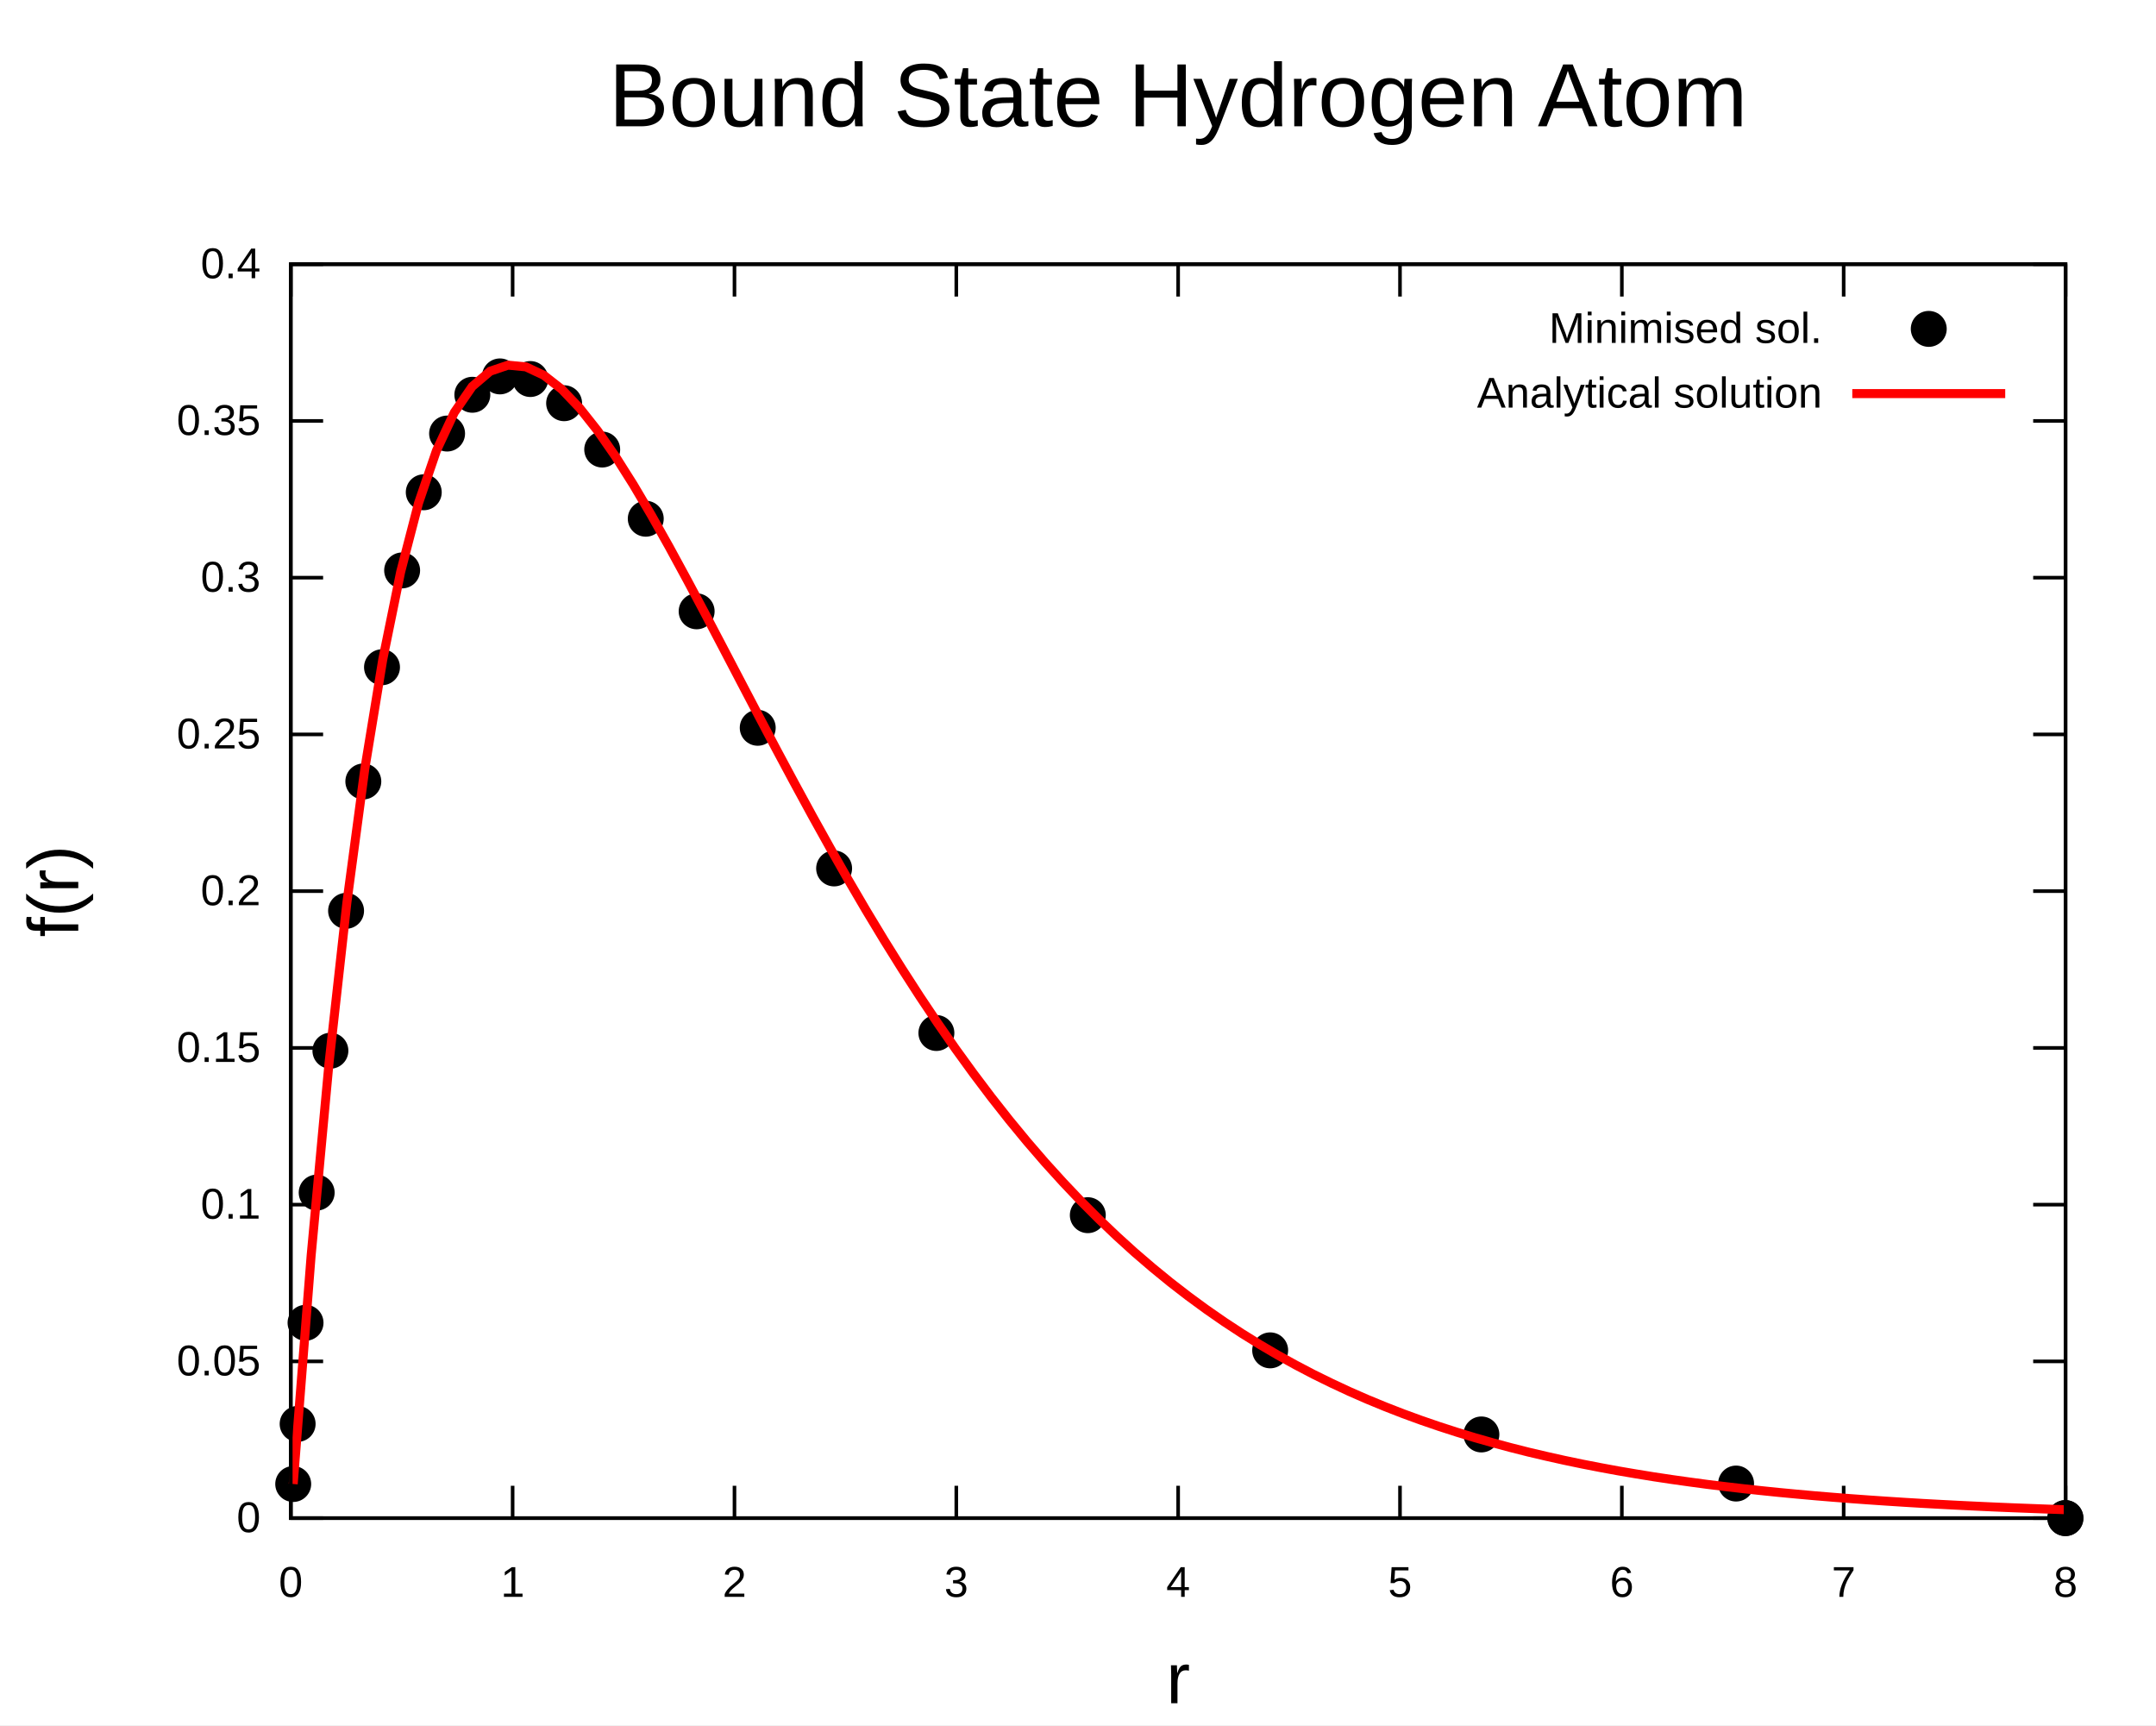
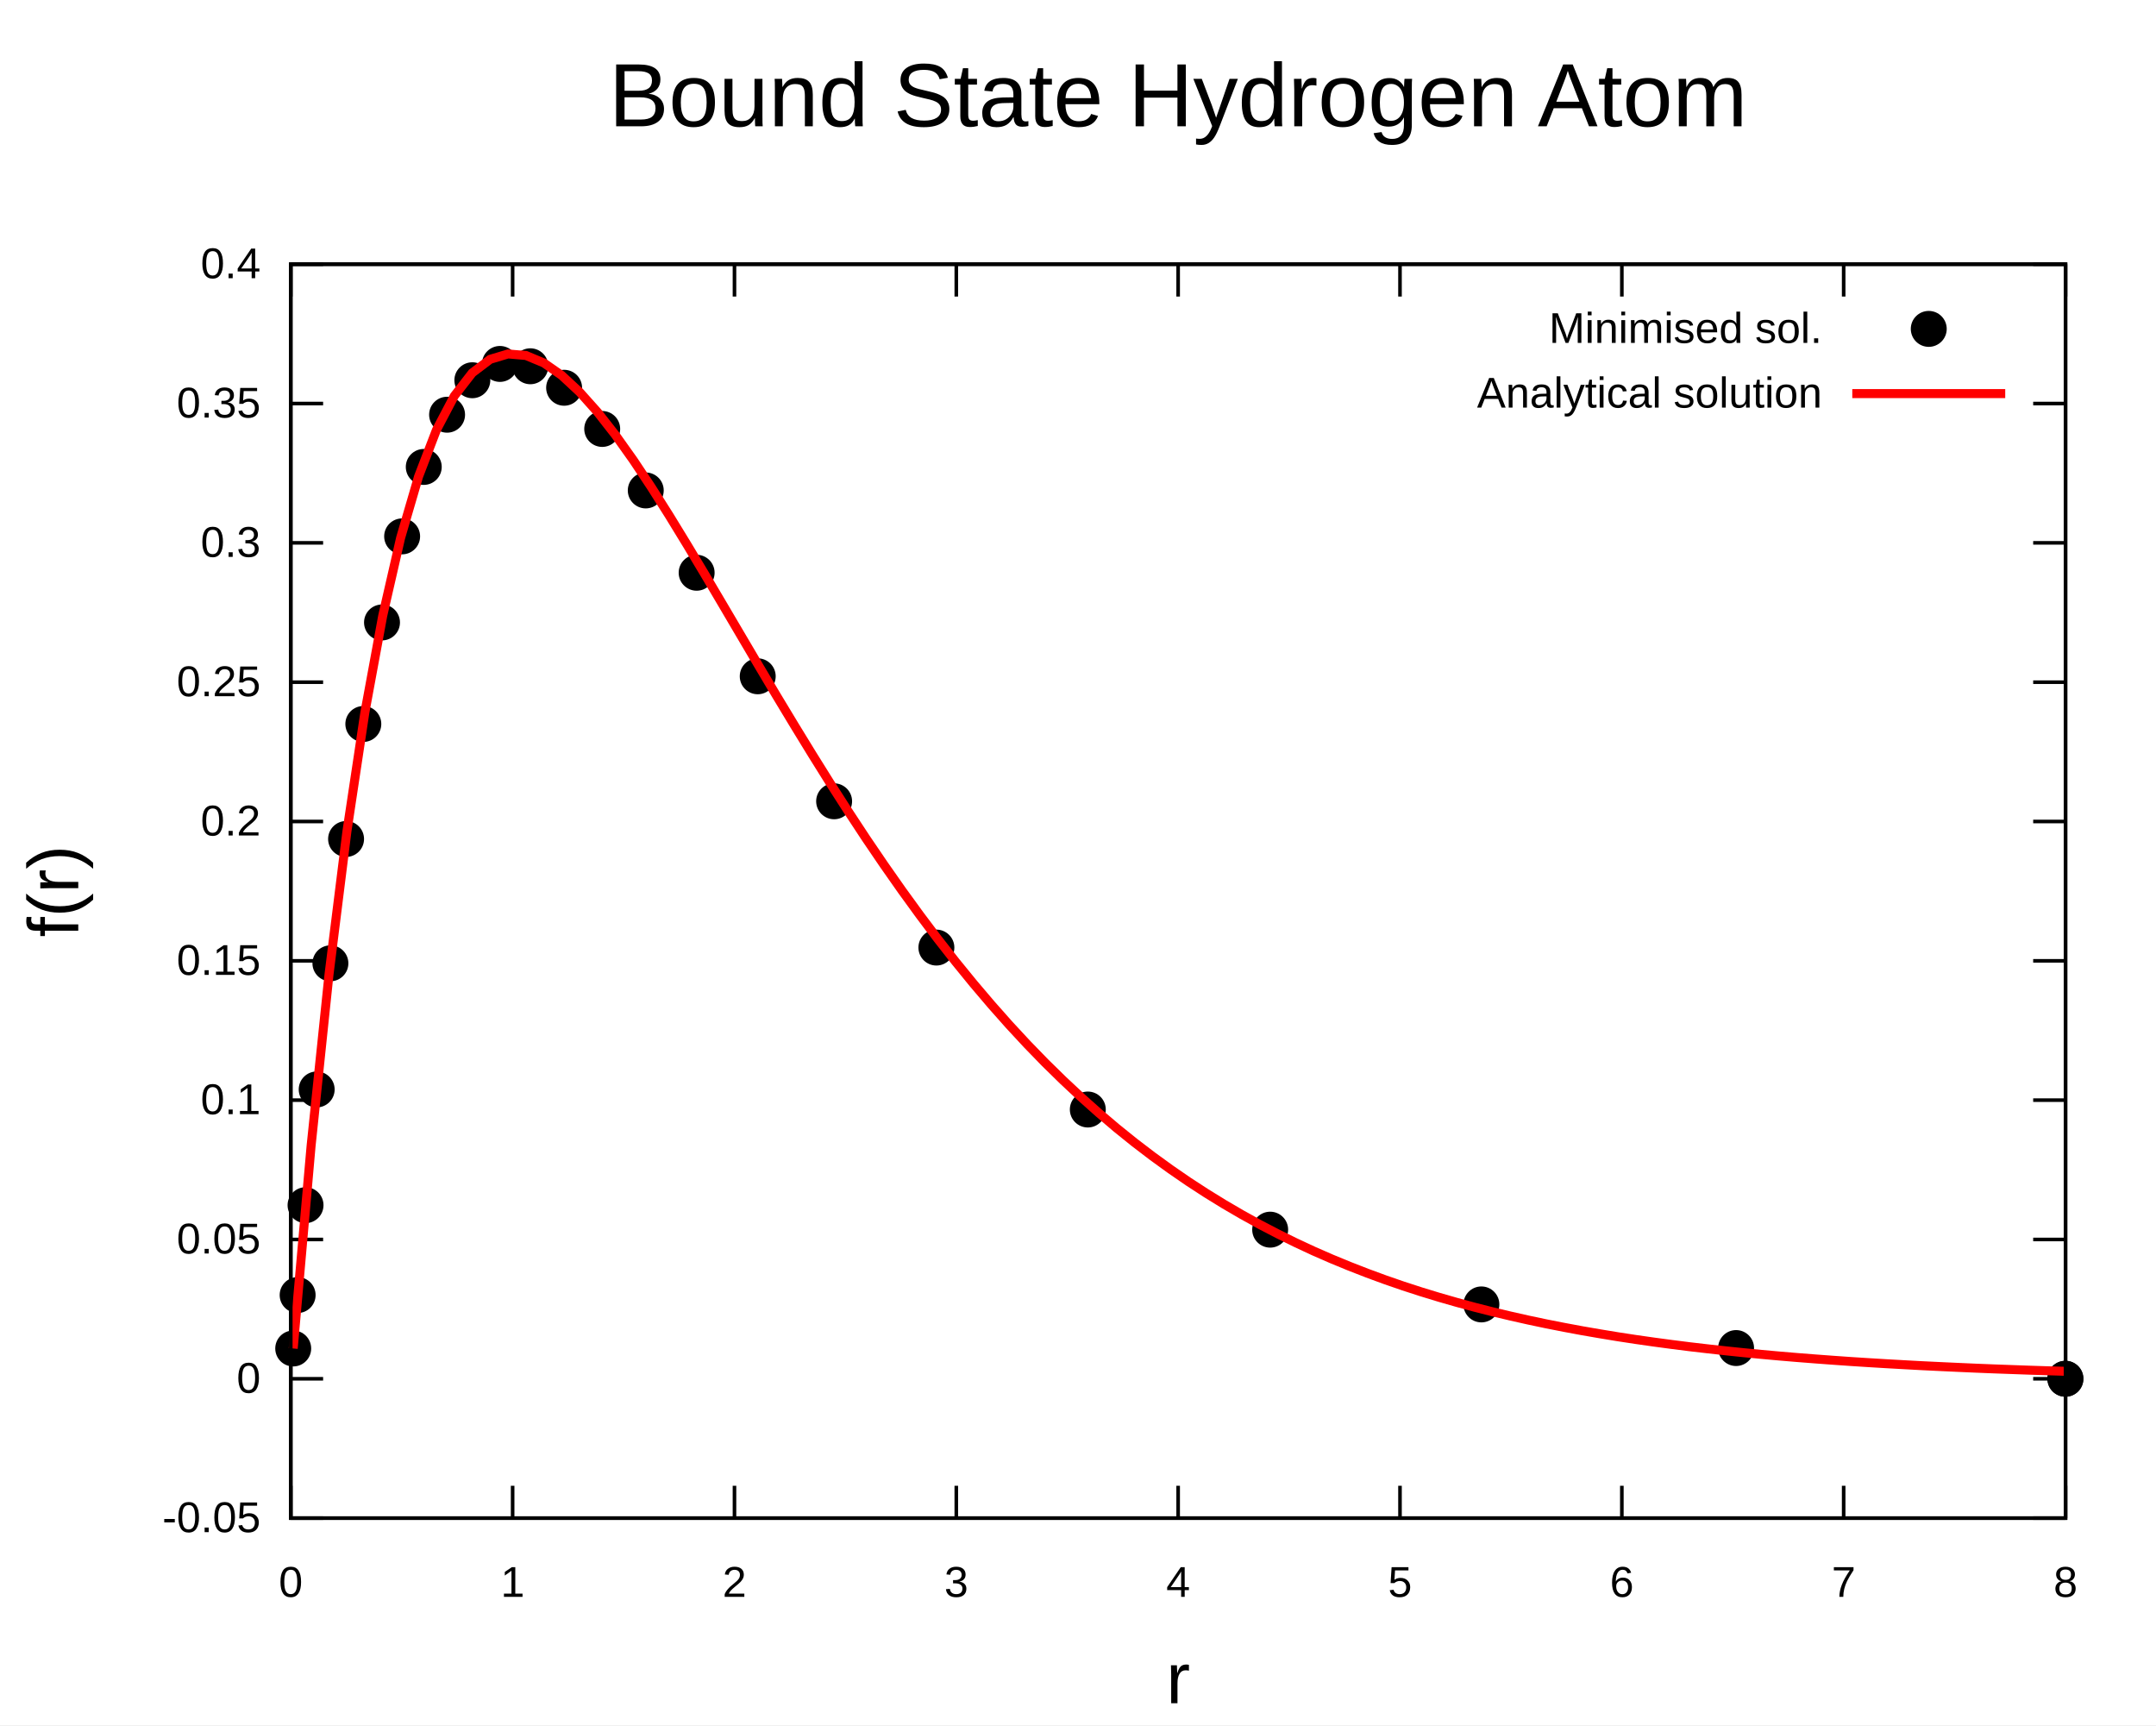
<svg xmlns="http://www.w3.org/2000/svg" xmlns:xlink="http://www.w3.org/1999/xlink" width="600" height="480" viewBox="0 0 600 480">
  <g id="gnuplot_canvas">
    <rect x="0" y="0" width="600" height="480" fill="#ffffff" />
    <defs>
      <circle id="gpDot" r="0.5" stroke-width="0.5" stroke="currentColor" />
      <path id="gpPt0" stroke-width="0.222" stroke="currentColor" d="M-1,0 h2 M0,-1 v2" />
      <path id="gpPt1" stroke-width="0.222" stroke="currentColor" d="M-1,-1 L1,1 M1,-1 L-1,1" />
      <path id="gpPt2" stroke-width="0.222" stroke="currentColor" d="M-1,0 L1,0 M0,-1 L0,1 M-1,-1 L1,1 M-1,1 L1,-1" />
      <rect id="gpPt3" stroke-width="0.222" stroke="currentColor" x="-1" y="-1" width="2" height="2" />
      <rect id="gpPt4" stroke-width="0.222" stroke="currentColor" fill="currentColor" x="-1" y="-1" width="2" height="2" />
      <circle id="gpPt5" stroke-width="0.222" stroke="currentColor" cx="0" cy="0" r="1" />
      <use xlink:href="#gpPt5" id="gpPt6" fill="currentColor" stroke="none" />
      <path id="gpPt7" stroke-width="0.222" stroke="currentColor" d="M0,-1.33 L-1.33,0.67 L1.33,0.67 z" />
      <use xlink:href="#gpPt7" id="gpPt8" fill="currentColor" stroke="none" />
      <use xlink:href="#gpPt7" id="gpPt9" stroke="currentColor" transform="rotate(180)" />
      <use xlink:href="#gpPt9" id="gpPt10" fill="currentColor" stroke="none" />
      <use xlink:href="#gpPt3" id="gpPt11" stroke="currentColor" transform="rotate(45)" />
      <use xlink:href="#gpPt11" id="gpPt12" fill="currentColor" stroke="none" />
      <path id="gpPt13" stroke-width="0.222" stroke="currentColor" d="M0,1.330 L1.265,0.411 L0.782,-1.067 L-0.782,-1.076 L-1.265,0.411 z" />
      <use xlink:href="#gpPt13" id="gpPt14" fill="currentColor" stroke="none" />
      <filter id="textbox" filterUnits="objectBoundingBox" x="0" y="0" height="1" width="1">
        <feFlood flood-color="#FFFFFF" flood-opacity="1" result="bgnd" />
        <feComposite in="SourceGraphic" in2="bgnd" operator="atop" />
      </filter>
      <filter id="greybox" filterUnits="objectBoundingBox" x="0" y="0" height="1" width="1">
        <feFlood flood-color="lightgrey" flood-opacity="1" result="grey" />
        <feComposite in="SourceGraphic" in2="grey" operator="atop" />
      </filter>
    </defs>
    <g fill="none" color="#FFFFFF" stroke="currentColor" stroke-width="1.00" stroke-linecap="butt" stroke-linejoin="miter">
</g>
    <g fill="none" color="black" stroke="currentColor" stroke-width="1.00" stroke-linecap="butt" stroke-linejoin="miter">
      <path stroke="black" d="M80.92,422.40 L89.92,422.40 M574.82,422.40 L565.82,422.40  " />
      <g transform="translate(72.53,426.30)" stroke="none" fill="black" font-family="Arial" font-size="12.00" text-anchor="end">
        <text>
+           <tspan font-family="Arial">-0.05</tspan>
+         </text>
+       </g>
+     </g>
+     <g fill="none" color="black" stroke="currentColor" stroke-width="1.00" stroke-linecap="butt" stroke-linejoin="miter">
+       <path stroke="black" d="M80.92,383.63 L89.92,383.63 M574.82,383.63 L565.82,383.63  " />
+       <g transform="translate(72.53,387.53)" stroke="none" fill="black" font-family="Arial" font-size="12.00" text-anchor="end">
+         <text>
          <tspan font-family="Arial"> 0</tspan>
        </text>
      </g>
    </g>
    <g fill="none" color="black" stroke="currentColor" stroke-width="1.00" stroke-linecap="butt" stroke-linejoin="miter">
-       <path stroke="black" d="M80.92,378.79 L89.92,378.79 M574.82,378.79 L565.82,378.79  " />
-       <g transform="translate(72.53,382.69)" stroke="none" fill="black" font-family="Arial" font-size="12.00" text-anchor="end">
+       <path stroke="black" d="M80.92,344.87 L89.92,344.87 M574.82,344.87 L565.82,344.87  " />
+       <g transform="translate(72.53,348.77)" stroke="none" fill="black" font-family="Arial" font-size="12.00" text-anchor="end">
        <text>
          <tspan font-family="Arial"> 0.05</tspan>
        </text>
      </g>
    </g>
    <g fill="none" color="black" stroke="currentColor" stroke-width="1.00" stroke-linecap="butt" stroke-linejoin="miter">
-       <path stroke="black" d="M80.92,335.18 L89.92,335.18 M574.82,335.18 L565.82,335.18  " />
-       <g transform="translate(72.53,339.08)" stroke="none" fill="black" font-family="Arial" font-size="12.00" text-anchor="end">
+       <path stroke="black" d="M80.92,306.10 L89.92,306.10 M574.82,306.10 L565.82,306.10  " />
+       <g transform="translate(72.53,310.00)" stroke="none" fill="black" font-family="Arial" font-size="12.00" text-anchor="end">
        <text>
          <tspan font-family="Arial"> 0.1</tspan>
        </text>
      </g>
    </g>
    <g fill="none" color="black" stroke="currentColor" stroke-width="1.00" stroke-linecap="butt" stroke-linejoin="miter">
-       <path stroke="black" d="M80.92,291.57 L89.92,291.57 M574.82,291.57 L565.82,291.57  " />
-       <g transform="translate(72.53,295.47)" stroke="none" fill="black" font-family="Arial" font-size="12.00" text-anchor="end">
+       <path stroke="black" d="M80.92,267.34 L89.92,267.34 M574.82,267.34 L565.82,267.34  " />
+       <g transform="translate(72.53,271.24)" stroke="none" fill="black" font-family="Arial" font-size="12.00" text-anchor="end">
        <text>
          <tspan font-family="Arial"> 0.15</tspan>
        </text>
      </g>
    </g>
    <g fill="none" color="black" stroke="currentColor" stroke-width="1.00" stroke-linecap="butt" stroke-linejoin="miter">
-       <path stroke="black" d="M80.92,247.95 L89.92,247.95 M574.82,247.95 L565.82,247.95  " />
-       <g transform="translate(72.53,251.85)" stroke="none" fill="black" font-family="Arial" font-size="12.00" text-anchor="end">
+       <path stroke="black" d="M80.92,228.57 L89.92,228.57 M574.82,228.57 L565.82,228.57  " />
+       <g transform="translate(72.53,232.47)" stroke="none" fill="black" font-family="Arial" font-size="12.00" text-anchor="end">
        <text>
          <tspan font-family="Arial"> 0.2</tspan>
        </text>
      </g>
    </g>
    <g fill="none" color="black" stroke="currentColor" stroke-width="1.00" stroke-linecap="butt" stroke-linejoin="miter">
-       <path stroke="black" d="M80.92,204.34 L89.92,204.34 M574.82,204.34 L565.82,204.34  " />
-       <g transform="translate(72.53,208.24)" stroke="none" fill="black" font-family="Arial" font-size="12.00" text-anchor="end">
+       <path stroke="black" d="M80.92,189.81 L89.92,189.81 M574.82,189.81 L565.82,189.81  " />
+       <g transform="translate(72.53,193.71)" stroke="none" fill="black" font-family="Arial" font-size="12.00" text-anchor="end">
        <text>
          <tspan font-family="Arial"> 0.25</tspan>
        </text>
      </g>
    </g>
    <g fill="none" color="black" stroke="currentColor" stroke-width="1.00" stroke-linecap="butt" stroke-linejoin="miter">
-       <path stroke="black" d="M80.92,160.73 L89.92,160.73 M574.82,160.73 L565.82,160.73  " />
-       <g transform="translate(72.53,164.63)" stroke="none" fill="black" font-family="Arial" font-size="12.00" text-anchor="end">
+       <path stroke="black" d="M80.92,151.04 L89.92,151.04 M574.82,151.04 L565.82,151.04  " />
+       <g transform="translate(72.53,154.94)" stroke="none" fill="black" font-family="Arial" font-size="12.00" text-anchor="end">
        <text>
          <tspan font-family="Arial"> 0.3</tspan>
        </text>
      </g>
    </g>
    <g fill="none" color="black" stroke="currentColor" stroke-width="1.00" stroke-linecap="butt" stroke-linejoin="miter">
-       <path stroke="black" d="M80.92,117.12 L89.92,117.12 M574.82,117.12 L565.82,117.12  " />
-       <g transform="translate(72.53,121.02)" stroke="none" fill="black" font-family="Arial" font-size="12.00" text-anchor="end">
+       <path stroke="black" d="M80.92,112.28 L89.92,112.28 M574.82,112.28 L565.82,112.28  " />
+       <g transform="translate(72.53,116.18)" stroke="none" fill="black" font-family="Arial" font-size="12.00" text-anchor="end">
        <text>
          <tspan font-family="Arial"> 0.35</tspan>
        </text>
      </g>
    </g>
    <g fill="none" color="black" stroke="currentColor" stroke-width="1.00" stroke-linecap="butt" stroke-linejoin="miter">
      <path stroke="black" d="M80.92,73.51 L89.92,73.51 M574.82,73.51 L565.82,73.51  " />
      <g transform="translate(72.53,77.41)" stroke="none" fill="black" font-family="Arial" font-size="12.00" text-anchor="end">
        <text>
          <tspan font-family="Arial"> 0.4</tspan>
        </text>
      </g>
    </g>
    <g fill="none" color="black" stroke="currentColor" stroke-width="1.00" stroke-linecap="butt" stroke-linejoin="miter">
      <path stroke="black" d="M80.92,422.40 L80.92,413.40 M80.92,73.51 L80.92,82.51  " />
      <g transform="translate(80.92,444.30)" stroke="none" fill="black" font-family="Arial" font-size="12.00" text-anchor="middle">
        <text>
          <tspan font-family="Arial"> 0</tspan>
        </text>
      </g>
    </g>
    <g fill="none" color="black" stroke="currentColor" stroke-width="1.00" stroke-linecap="butt" stroke-linejoin="miter">
      <path stroke="black" d="M142.66,422.40 L142.66,413.40 M142.66,73.51 L142.66,82.51  " />
      <g transform="translate(142.66,444.30)" stroke="none" fill="black" font-family="Arial" font-size="12.00" text-anchor="middle">
        <text>
          <tspan font-family="Arial"> 1</tspan>
        </text>
      </g>
    </g>
    <g fill="none" color="black" stroke="currentColor" stroke-width="1.00" stroke-linecap="butt" stroke-linejoin="miter">
      <path stroke="black" d="M204.40,422.40 L204.40,413.40 M204.40,73.51 L204.40,82.51  " />
      <g transform="translate(204.40,444.30)" stroke="none" fill="black" font-family="Arial" font-size="12.00" text-anchor="middle">
        <text>
          <tspan font-family="Arial"> 2</tspan>
        </text>
      </g>
    </g>
    <g fill="none" color="black" stroke="currentColor" stroke-width="1.00" stroke-linecap="butt" stroke-linejoin="miter">
      <path stroke="black" d="M266.13,422.40 L266.13,413.40 M266.13,73.51 L266.13,82.51  " />
      <g transform="translate(266.13,444.30)" stroke="none" fill="black" font-family="Arial" font-size="12.00" text-anchor="middle">
        <text>
          <tspan font-family="Arial"> 3</tspan>
        </text>
      </g>
    </g>
    <g fill="none" color="black" stroke="currentColor" stroke-width="1.00" stroke-linecap="butt" stroke-linejoin="miter">
      <path stroke="black" d="M327.87,422.40 L327.87,413.40 M327.87,73.51 L327.87,82.51  " />
      <g transform="translate(327.87,444.30)" stroke="none" fill="black" font-family="Arial" font-size="12.00" text-anchor="middle">
        <text>
          <tspan font-family="Arial"> 4</tspan>
        </text>
      </g>
    </g>
    <g fill="none" color="black" stroke="currentColor" stroke-width="1.00" stroke-linecap="butt" stroke-linejoin="miter">
      <path stroke="black" d="M389.61,422.40 L389.61,413.40 M389.61,73.51 L389.61,82.51  " />
      <g transform="translate(389.61,444.30)" stroke="none" fill="black" font-family="Arial" font-size="12.00" text-anchor="middle">
        <text>
          <tspan font-family="Arial"> 5</tspan>
        </text>
      </g>
    </g>
    <g fill="none" color="black" stroke="currentColor" stroke-width="1.00" stroke-linecap="butt" stroke-linejoin="miter">
      <path stroke="black" d="M451.35,422.40 L451.35,413.40 M451.35,73.51 L451.35,82.51  " />
      <g transform="translate(451.35,444.30)" stroke="none" fill="black" font-family="Arial" font-size="12.00" text-anchor="middle">
        <text>
          <tspan font-family="Arial"> 6</tspan>
        </text>
      </g>
    </g>
    <g fill="none" color="black" stroke="currentColor" stroke-width="1.00" stroke-linecap="butt" stroke-linejoin="miter">
      <path stroke="black" d="M513.08,422.40 L513.08,413.40 M513.08,73.51 L513.08,82.51  " />
      <g transform="translate(513.08,444.30)" stroke="none" fill="black" font-family="Arial" font-size="12.00" text-anchor="middle">
        <text>
          <tspan font-family="Arial"> 7</tspan>
        </text>
      </g>
    </g>
    <g fill="none" color="black" stroke="currentColor" stroke-width="1.00" stroke-linecap="butt" stroke-linejoin="miter">
      <path stroke="black" d="M574.82,422.40 L574.82,413.40 M574.82,73.51 L574.82,82.51  " />
      <g transform="translate(574.82,444.30)" stroke="none" fill="black" font-family="Arial" font-size="12.00" text-anchor="middle">
        <text>
          <tspan font-family="Arial"> 8</tspan>
        </text>
      </g>
    </g>
    <g fill="none" color="black" stroke="currentColor" stroke-width="1.00" stroke-linecap="butt" stroke-linejoin="miter">
</g>
    <g fill="none" color="black" stroke="currentColor" stroke-width="1.00" stroke-linecap="butt" stroke-linejoin="miter">
      <path stroke="black" d="M80.92,73.51 L80.92,422.40 L574.82,422.40 L574.82,73.51 L80.92,73.51 Z  " />
    </g>
    <g fill="none" color="black" stroke="currentColor" stroke-width="1.00" stroke-linecap="butt" stroke-linejoin="miter">
      <g transform="translate(21.78,247.96) rotate(270)" stroke="none" fill="black" font-family="Arial" font-size="20.00" text-anchor="middle">
        <text>
          <tspan font-family="Arial">f(r)</tspan>
        </text>
      </g>
    </g>
    <g fill="none" color="black" stroke="currentColor" stroke-width="1.00" stroke-linecap="butt" stroke-linejoin="miter">
      <g transform="translate(327.87,473.90)" stroke="none" fill="black" font-family="Arial" font-size="20.00" text-anchor="middle">
        <text>
          <tspan font-family="Arial">r</tspan>
        </text>
      </g>
    </g>
    <g fill="none" color="black" stroke="currentColor" stroke-width="1.00" stroke-linecap="butt" stroke-linejoin="miter">
</g>
    <g id="gnuplot_plot_1">
      <g fill="none" color="black" stroke="currentColor" stroke-width="1.00" stroke-linecap="butt" stroke-linejoin="miter">
        <g transform="translate(507.09,95.41)" stroke="none" fill="black" font-family="Arial" font-size="12.00" text-anchor="end">
          <text>
            <tspan font-family="Arial">Minimised sol.</tspan>
          </text>
        </g>
      </g>
      <g fill="none" color="black" stroke="currentColor" stroke-width="1.00" stroke-linecap="butt" stroke-linejoin="miter">
-         <use xlink:href="#gpPt6" transform="translate(81.60,412.91) scale(4.50)" color="rgb(  0,   0,   0)" />
-         <use xlink:href="#gpPt6" transform="translate(82.83,396.19) scale(4.50)" color="rgb(  0,   0,   0)" />
-         <use xlink:href="#gpPt6" transform="translate(85.03,368.05) scale(4.50)" color="rgb(  0,   0,   0)" />
-         <use xlink:href="#gpPt6" transform="translate(88.13,331.83) scale(4.50)" color="rgb(  0,   0,   0)" />
-         <use xlink:href="#gpPt6" transform="translate(91.95,292.35) scale(4.50)" color="rgb(  0,   0,   0)" />
-         <use xlink:href="#gpPt6" transform="translate(96.31,253.43) scale(4.50)" color="rgb(  0,   0,   0)" />
-         <use xlink:href="#gpPt6" transform="translate(101.11,217.43) scale(4.50)" color="rgb(  0,   0,   0)" />
-         <use xlink:href="#gpPt6" transform="translate(106.31,185.65) scale(4.50)" color="rgb(  0,   0,   0)" />
-         <use xlink:href="#gpPt6" transform="translate(111.91,158.71) scale(4.50)" color="rgb(  0,   0,   0)" />
-         <use xlink:href="#gpPt6" transform="translate(117.93,136.97) scale(4.50)" color="rgb(  0,   0,   0)" />
-         <use xlink:href="#gpPt6" transform="translate(124.42,120.63) scale(4.50)" color="rgb(  0,   0,   0)" />
-         <use xlink:href="#gpPt6" transform="translate(131.45,109.84) scale(4.50)" color="rgb(  0,   0,   0)" />
-         <use xlink:href="#gpPt6" transform="translate(139.13,104.73) scale(4.50)" color="rgb(  0,   0,   0)" />
-         <use xlink:href="#gpPt6" transform="translate(147.59,105.46) scale(4.50)" color="rgb(  0,   0,   0)" />
-         <use xlink:href="#gpPt6" transform="translate(156.99,112.19) scale(4.50)" color="rgb(  0,   0,   0)" />
-         <use xlink:href="#gpPt6" transform="translate(167.59,125.08) scale(4.50)" color="rgb(  0,   0,   0)" />
-         <use xlink:href="#gpPt6" transform="translate(179.71,144.33) scale(4.50)" color="rgb(  0,   0,   0)" />
-         <use xlink:href="#gpPt6" transform="translate(193.87,170.09) scale(4.50)" color="rgb(  0,   0,   0)" />
-         <use xlink:href="#gpPt6" transform="translate(210.87,202.50) scale(4.50)" color="rgb(  0,   0,   0)" />
-         <use xlink:href="#gpPt6" transform="translate(232.13,241.63) scale(4.50)" color="rgb(  0,   0,   0)" />
-         <use xlink:href="#gpPt6" transform="translate(260.59,287.42) scale(4.50)" color="rgb(  0,   0,   0)" />
-         <use xlink:href="#gpPt6" transform="translate(302.73,338.11) scale(4.50)" color="rgb(  0,   0,   0)" />
-         <use xlink:href="#gpPt6" transform="translate(353.48,375.72) scale(4.50)" color="rgb(  0,   0,   0)" />
-         <use xlink:href="#gpPt6" transform="translate(412.26,399.12) scale(4.50)" color="rgb(  0,   0,   0)" />
-         <use xlink:href="#gpPt6" transform="translate(483.14,412.78) scale(4.50)" color="rgb(  0,   0,   0)" />
-         <use xlink:href="#gpPt6" transform="translate(574.75,422.39) scale(4.50)" color="rgb(  0,   0,   0)" />
-         <use xlink:href="#gpPt6" transform="translate(574.82,422.40) scale(4.50)" color="rgb(  0,   0,   0)" />
+         <use xlink:href="#gpPt6" transform="translate(81.60,375.20) scale(4.50)" color="rgb(  0,   0,   0)" />
+         <use xlink:href="#gpPt6" transform="translate(82.83,360.34) scale(4.50)" color="rgb(  0,   0,   0)" />
+         <use xlink:href="#gpPt6" transform="translate(85.03,335.33) scale(4.50)" color="rgb(  0,   0,   0)" />
+         <use xlink:href="#gpPt6" transform="translate(88.13,303.13) scale(4.50)" color="rgb(  0,   0,   0)" />
+         <use xlink:href="#gpPt6" transform="translate(91.95,268.03) scale(4.50)" color="rgb(  0,   0,   0)" />
+         <use xlink:href="#gpPt6" transform="translate(96.31,233.44) scale(4.50)" color="rgb(  0,   0,   0)" />
+         <use xlink:href="#gpPt6" transform="translate(101.11,201.44) scale(4.50)" color="rgb(  0,   0,   0)" />
+         <use xlink:href="#gpPt6" transform="translate(106.31,173.19) scale(4.50)" color="rgb(  0,   0,   0)" />
+         <use xlink:href="#gpPt6" transform="translate(111.91,149.24) scale(4.50)" color="rgb(  0,   0,   0)" />
+         <use xlink:href="#gpPt6" transform="translate(117.93,129.92) scale(4.50)" color="rgb(  0,   0,   0)" />
+         <use xlink:href="#gpPt6" transform="translate(124.42,115.39) scale(4.50)" color="rgb(  0,   0,   0)" />
+         <use xlink:href="#gpPt6" transform="translate(131.45,105.80) scale(4.50)" color="rgb(  0,   0,   0)" />
+         <use xlink:href="#gpPt6" transform="translate(139.13,101.26) scale(4.50)" color="rgb(  0,   0,   0)" />
+         <use xlink:href="#gpPt6" transform="translate(147.59,101.91) scale(4.50)" color="rgb(  0,   0,   0)" />
+         <use xlink:href="#gpPt6" transform="translate(156.99,107.89) scale(4.50)" color="rgb(  0,   0,   0)" />
+         <use xlink:href="#gpPt6" transform="translate(167.59,119.35) scale(4.50)" color="rgb(  0,   0,   0)" />
+         <use xlink:href="#gpPt6" transform="translate(179.71,136.46) scale(4.50)" color="rgb(  0,   0,   0)" />
+         <use xlink:href="#gpPt6" transform="translate(193.87,159.36) scale(4.50)" color="rgb(  0,   0,   0)" />
+         <use xlink:href="#gpPt6" transform="translate(210.87,188.17) scale(4.50)" color="rgb(  0,   0,   0)" />
+         <use xlink:href="#gpPt6" transform="translate(232.13,222.95) scale(4.50)" color="rgb(  0,   0,   0)" />
+         <use xlink:href="#gpPt6" transform="translate(260.59,263.65) scale(4.50)" color="rgb(  0,   0,   0)" />
+         <use xlink:href="#gpPt6" transform="translate(302.73,308.71) scale(4.50)" color="rgb(  0,   0,   0)" />
+         <use xlink:href="#gpPt6" transform="translate(353.48,342.14) scale(4.50)" color="rgb(  0,   0,   0)" />
+         <use xlink:href="#gpPt6" transform="translate(412.26,362.94) scale(4.50)" color="rgb(  0,   0,   0)" />
+         <use xlink:href="#gpPt6" transform="translate(483.14,375.08) scale(4.50)" color="rgb(  0,   0,   0)" />
+         <use xlink:href="#gpPt6" transform="translate(574.75,383.62) scale(4.50)" color="rgb(  0,   0,   0)" />
+         <use xlink:href="#gpPt6" transform="translate(574.82,383.63) scale(4.50)" color="rgb(  0,   0,   0)" />
        <use xlink:href="#gpPt6" transform="translate(536.76,91.51) scale(4.50)" color="rgb(  0,   0,   0)" />
      </g>
    </g>
    <g id="gnuplot_plot_2">
      <g fill="none" color="#FFFFFF" stroke="rgb(  0,   0,   0)" stroke-width="2.50" stroke-linecap="butt" stroke-linejoin="miter">
</g>
      <g fill="none" color="black" stroke="currentColor" stroke-width="2.50" stroke-linecap="butt" stroke-linejoin="miter">
        <g transform="translate(507.09,113.41)" stroke="none" fill="black" font-family="Arial" font-size="12.00" text-anchor="end">
          <text>
            <tspan font-family="Arial">Analytical solution</tspan>
          </text>
        </g>
      </g>
      <g fill="none" color="black" stroke="currentColor" stroke-width="2.50" stroke-linecap="butt" stroke-linejoin="miter">
-         <path stroke="rgb(255,   0,   0)" d="M515.48,109.51 L558.04,109.51 M81.60,412.91 L86.58,349.43 L91.56,295.84 L96.55,251.01 L101.53,213.89 L106.51,183.55   L111.49,159.17 L116.47,140.00 L121.46,125.39 L126.44,114.75 L131.42,107.53 L136.40,103.29 L141.38,101.60 L146.37,102.08   L151.35,104.42 L156.33,108.32 L161.31,113.53 L166.29,119.82 L171.28,126.99 L176.26,134.87 L181.24,143.30 L186.22,152.15   L191.20,161.31 L196.19,170.67 L201.17,180.15 L206.15,189.67 L211.13,199.17 L216.11,208.60 L221.10,217.91 L226.08,227.06   L231.06,236.01 L236.04,244.76 L241.02,253.27 L246.01,261.53 L250.99,269.52 L255.97,277.24 L260.95,284.68 L265.93,291.84   L270.92,298.72 L275.90,305.32 L280.88,311.64 L285.86,317.68 L290.84,323.45 L295.83,328.95 L300.81,334.20 L305.79,339.19   L310.77,343.94 L315.75,348.46 L320.74,352.74 L325.72,356.81 L330.70,360.66 L335.68,364.31 L340.66,367.77 L345.65,371.04   L350.63,374.13 L355.61,377.05 L360.59,379.80 L365.57,382.41 L370.56,384.86 L375.54,387.18 L380.52,389.36 L385.50,391.41   L390.48,393.35 L395.47,395.17 L400.45,396.88 L405.43,398.49 L410.41,400.01 L415.40,401.43 L420.38,402.77 L425.36,404.03   L430.34,405.20 L435.32,406.31 L440.31,407.35 L445.29,408.32 L450.27,409.24 L455.25,410.09 L460.23,410.90 L465.22,411.65   L470.20,412.35 L475.18,413.02 L480.16,413.63 L485.14,414.21 L490.13,414.75 L495.11,415.26 L500.09,415.73 L505.07,416.18   L510.05,416.59 L515.04,416.98 L520.02,417.34 L525.00,417.68 L529.98,418.00 L534.96,418.30 L539.95,418.57 L544.93,418.83   L549.91,419.07 L554.89,419.30 L559.87,419.51 L564.86,419.70 L569.84,419.89 L574.82,420.06  " />
+         <path stroke="rgb(255,   0,   0)" d="M515.48,109.51 L558.04,109.51 M81.60,375.20 L86.58,318.77 L91.56,271.14 L96.55,231.29 L101.53,198.29 L106.51,171.32   L111.49,149.65 L116.47,132.62 L121.46,119.63 L126.44,110.16 L131.42,103.75 L136.40,99.98 L141.38,98.48 L146.37,98.91   L151.35,100.99 L156.33,104.46 L161.31,109.09 L166.29,114.67 L171.28,121.05 L176.26,128.05 L181.24,135.54 L186.22,143.41   L191.20,151.55 L196.19,159.87 L201.17,168.30 L206.15,176.76 L211.13,185.21 L216.11,193.59 L221.10,201.86 L226.08,209.99   L231.06,217.96 L236.04,225.73 L241.02,233.30 L246.01,240.64 L250.99,247.74 L255.97,254.60 L260.95,261.22 L265.93,267.58   L270.92,273.70 L275.90,279.56 L280.88,285.18 L285.86,290.55 L290.84,295.68 L295.83,300.57 L300.81,305.23 L305.79,309.67   L310.77,313.90 L315.75,317.91 L320.74,321.72 L325.72,325.33 L330.70,328.76 L335.68,332.00 L340.66,335.07 L345.65,337.98   L350.63,340.73 L355.61,343.32 L360.59,345.77 L365.57,348.09 L370.56,350.27 L375.54,352.32 L380.52,354.26 L385.50,356.09   L390.48,357.81 L395.47,359.43 L400.45,360.95 L405.43,362.38 L410.41,363.73 L415.40,365.00 L420.38,366.18 L425.36,367.30   L430.34,368.35 L435.32,369.33 L440.31,370.26 L445.29,371.12 L450.27,371.94 L455.25,372.70 L460.23,373.41 L465.22,374.08   L470.20,374.71 L475.18,375.29 L480.16,375.84 L485.14,376.36 L490.13,376.84 L495.11,377.29 L500.09,377.71 L505.07,378.10   L510.05,378.47 L515.04,378.82 L520.02,379.14 L525.00,379.44 L529.98,379.72 L534.96,379.99 L539.95,380.23 L544.93,380.46   L549.91,380.68 L554.89,380.88 L559.87,381.06 L564.86,381.24 L569.84,381.40 L574.82,381.55  " />
      </g>
    </g>
    <g fill="none" color="#FFFFFF" stroke="rgb(255,   0,   0)" stroke-width="2.00" stroke-linecap="butt" stroke-linejoin="miter">
</g>
    <g fill="none" color="black" stroke="currentColor" stroke-width="2.00" stroke-linecap="butt" stroke-linejoin="miter">
</g>
    <g fill="none" color="black" stroke="black" stroke-width="1.00" stroke-linecap="butt" stroke-linejoin="miter">
</g>
    <g fill="none" color="black" stroke="currentColor" stroke-width="1.00" stroke-linecap="butt" stroke-linejoin="miter">
      <path stroke="black" d="M80.92,73.51 L80.92,422.40 L574.82,422.40 L574.82,73.51 L80.92,73.51 Z  " />
    </g>
    <g fill="none" color="black" stroke="currentColor" stroke-width="1.00" stroke-linecap="butt" stroke-linejoin="miter">
      <g transform="translate(327.87,35.14)" stroke="none" fill="black" font-family="Arial" font-size="25.00" text-anchor="middle">
        <text>
          <tspan font-family="Arial">Bound State Hydrogen Atom</tspan>
        </text>
      </g>
    </g>
    <g fill="none" color="black" stroke="currentColor" stroke-width="1.00" stroke-linecap="butt" stroke-linejoin="miter">
</g>
  </g>
</svg>
